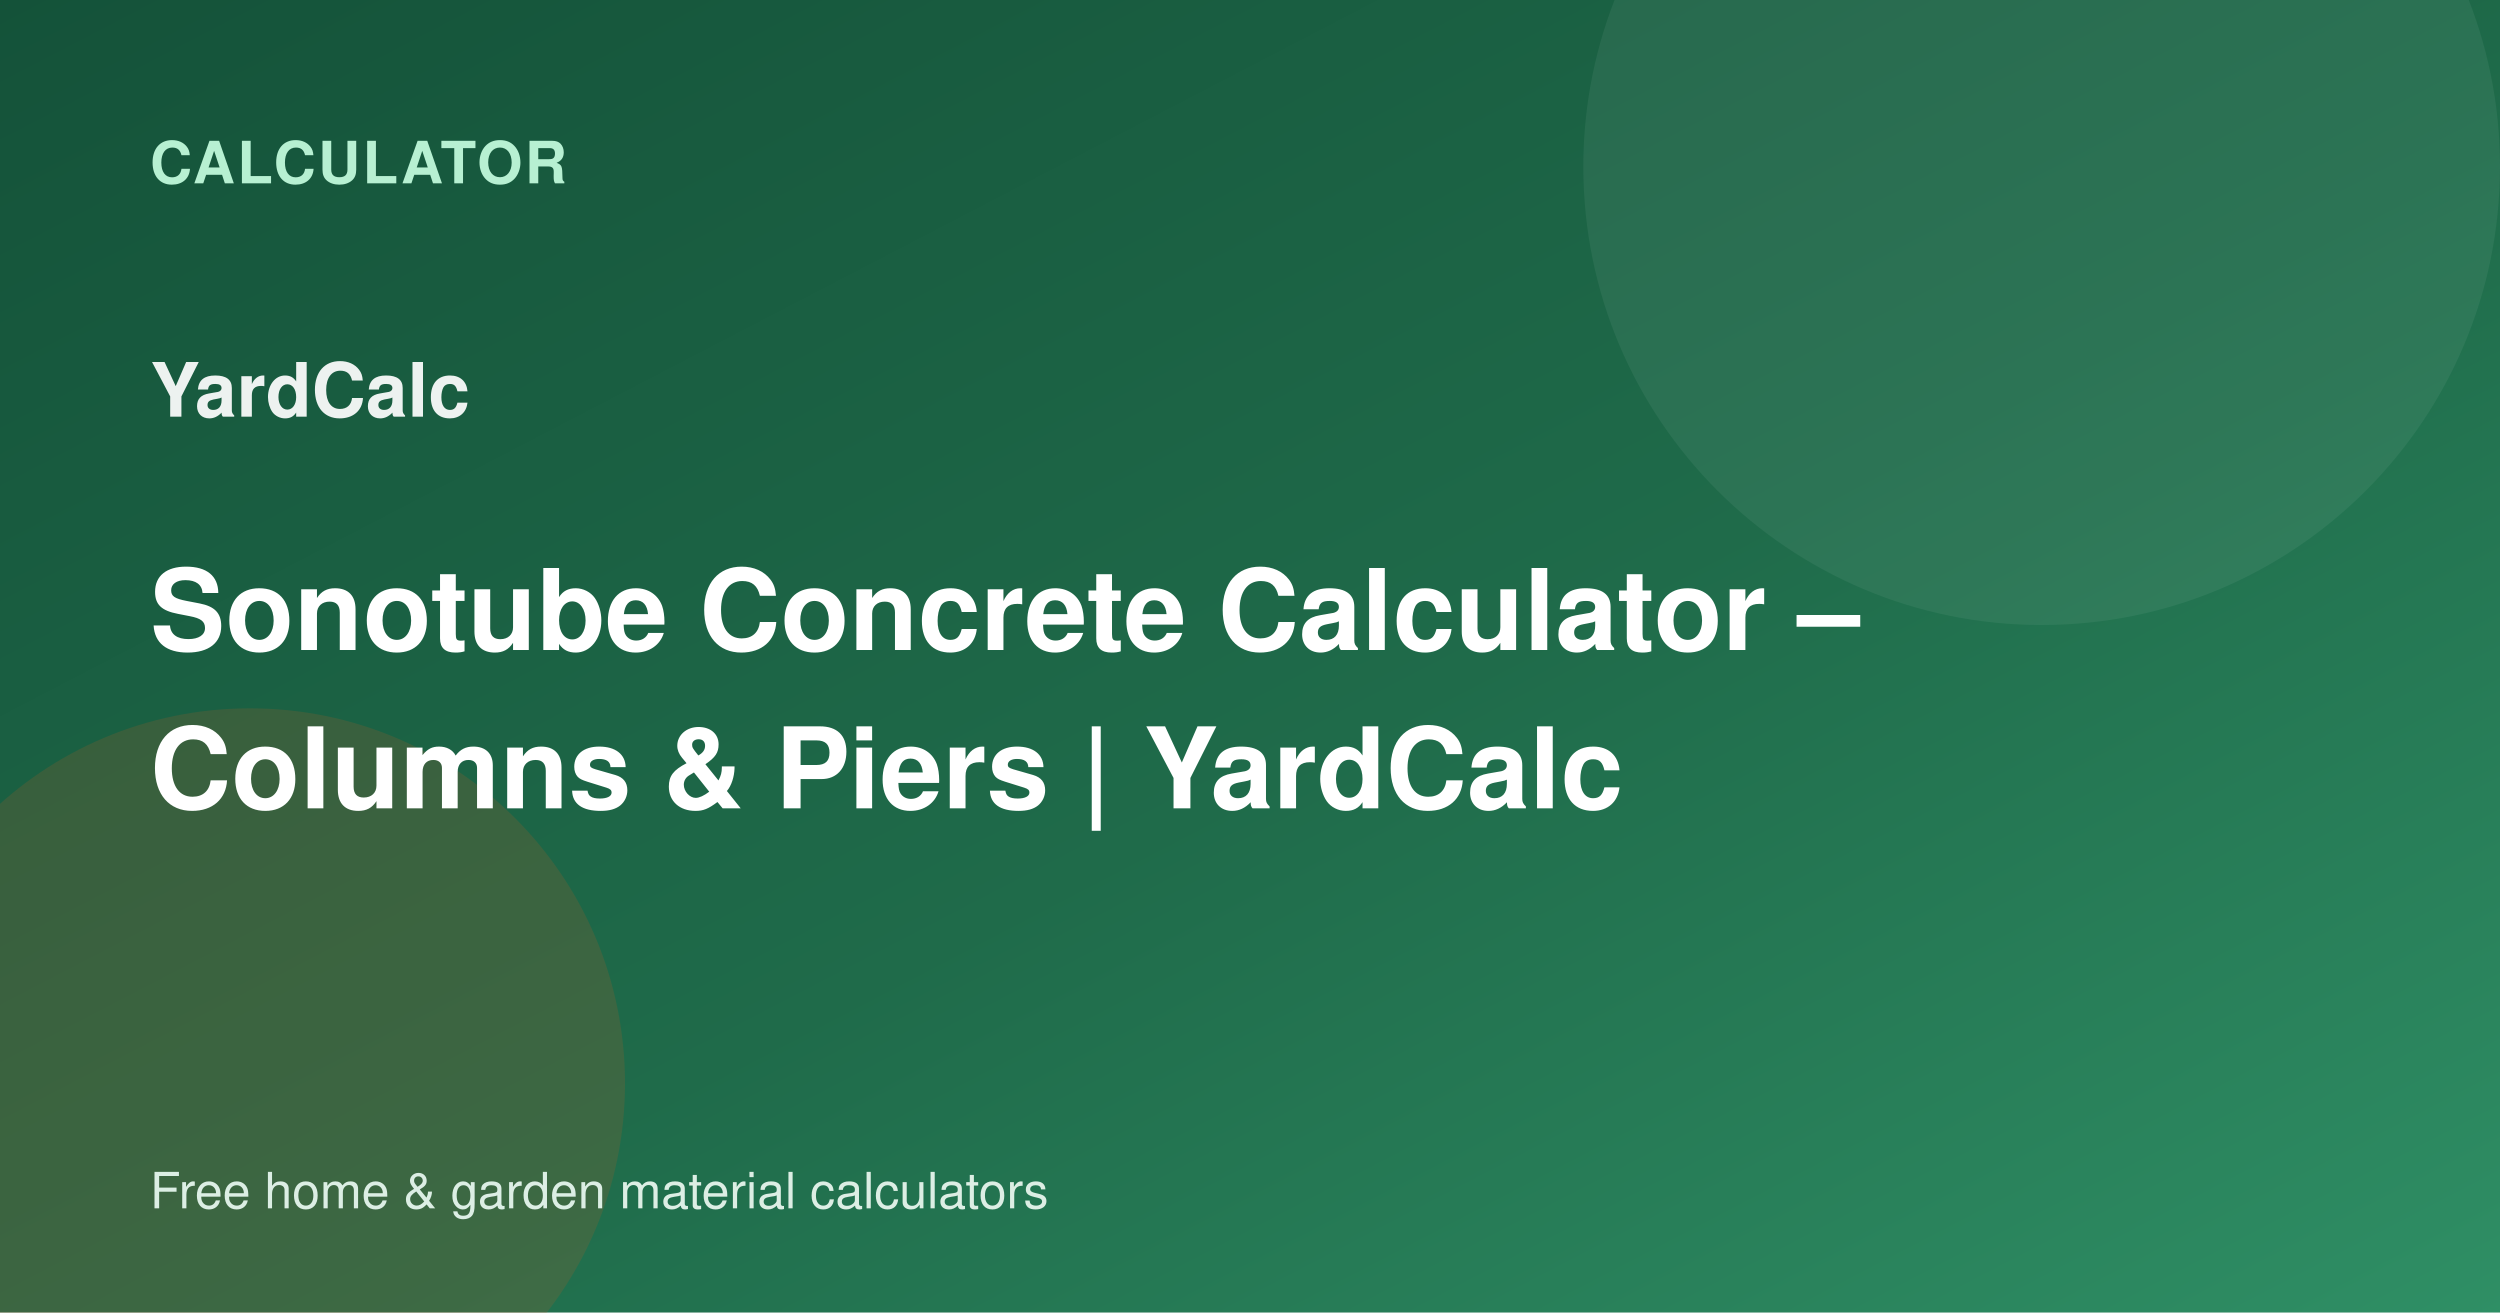
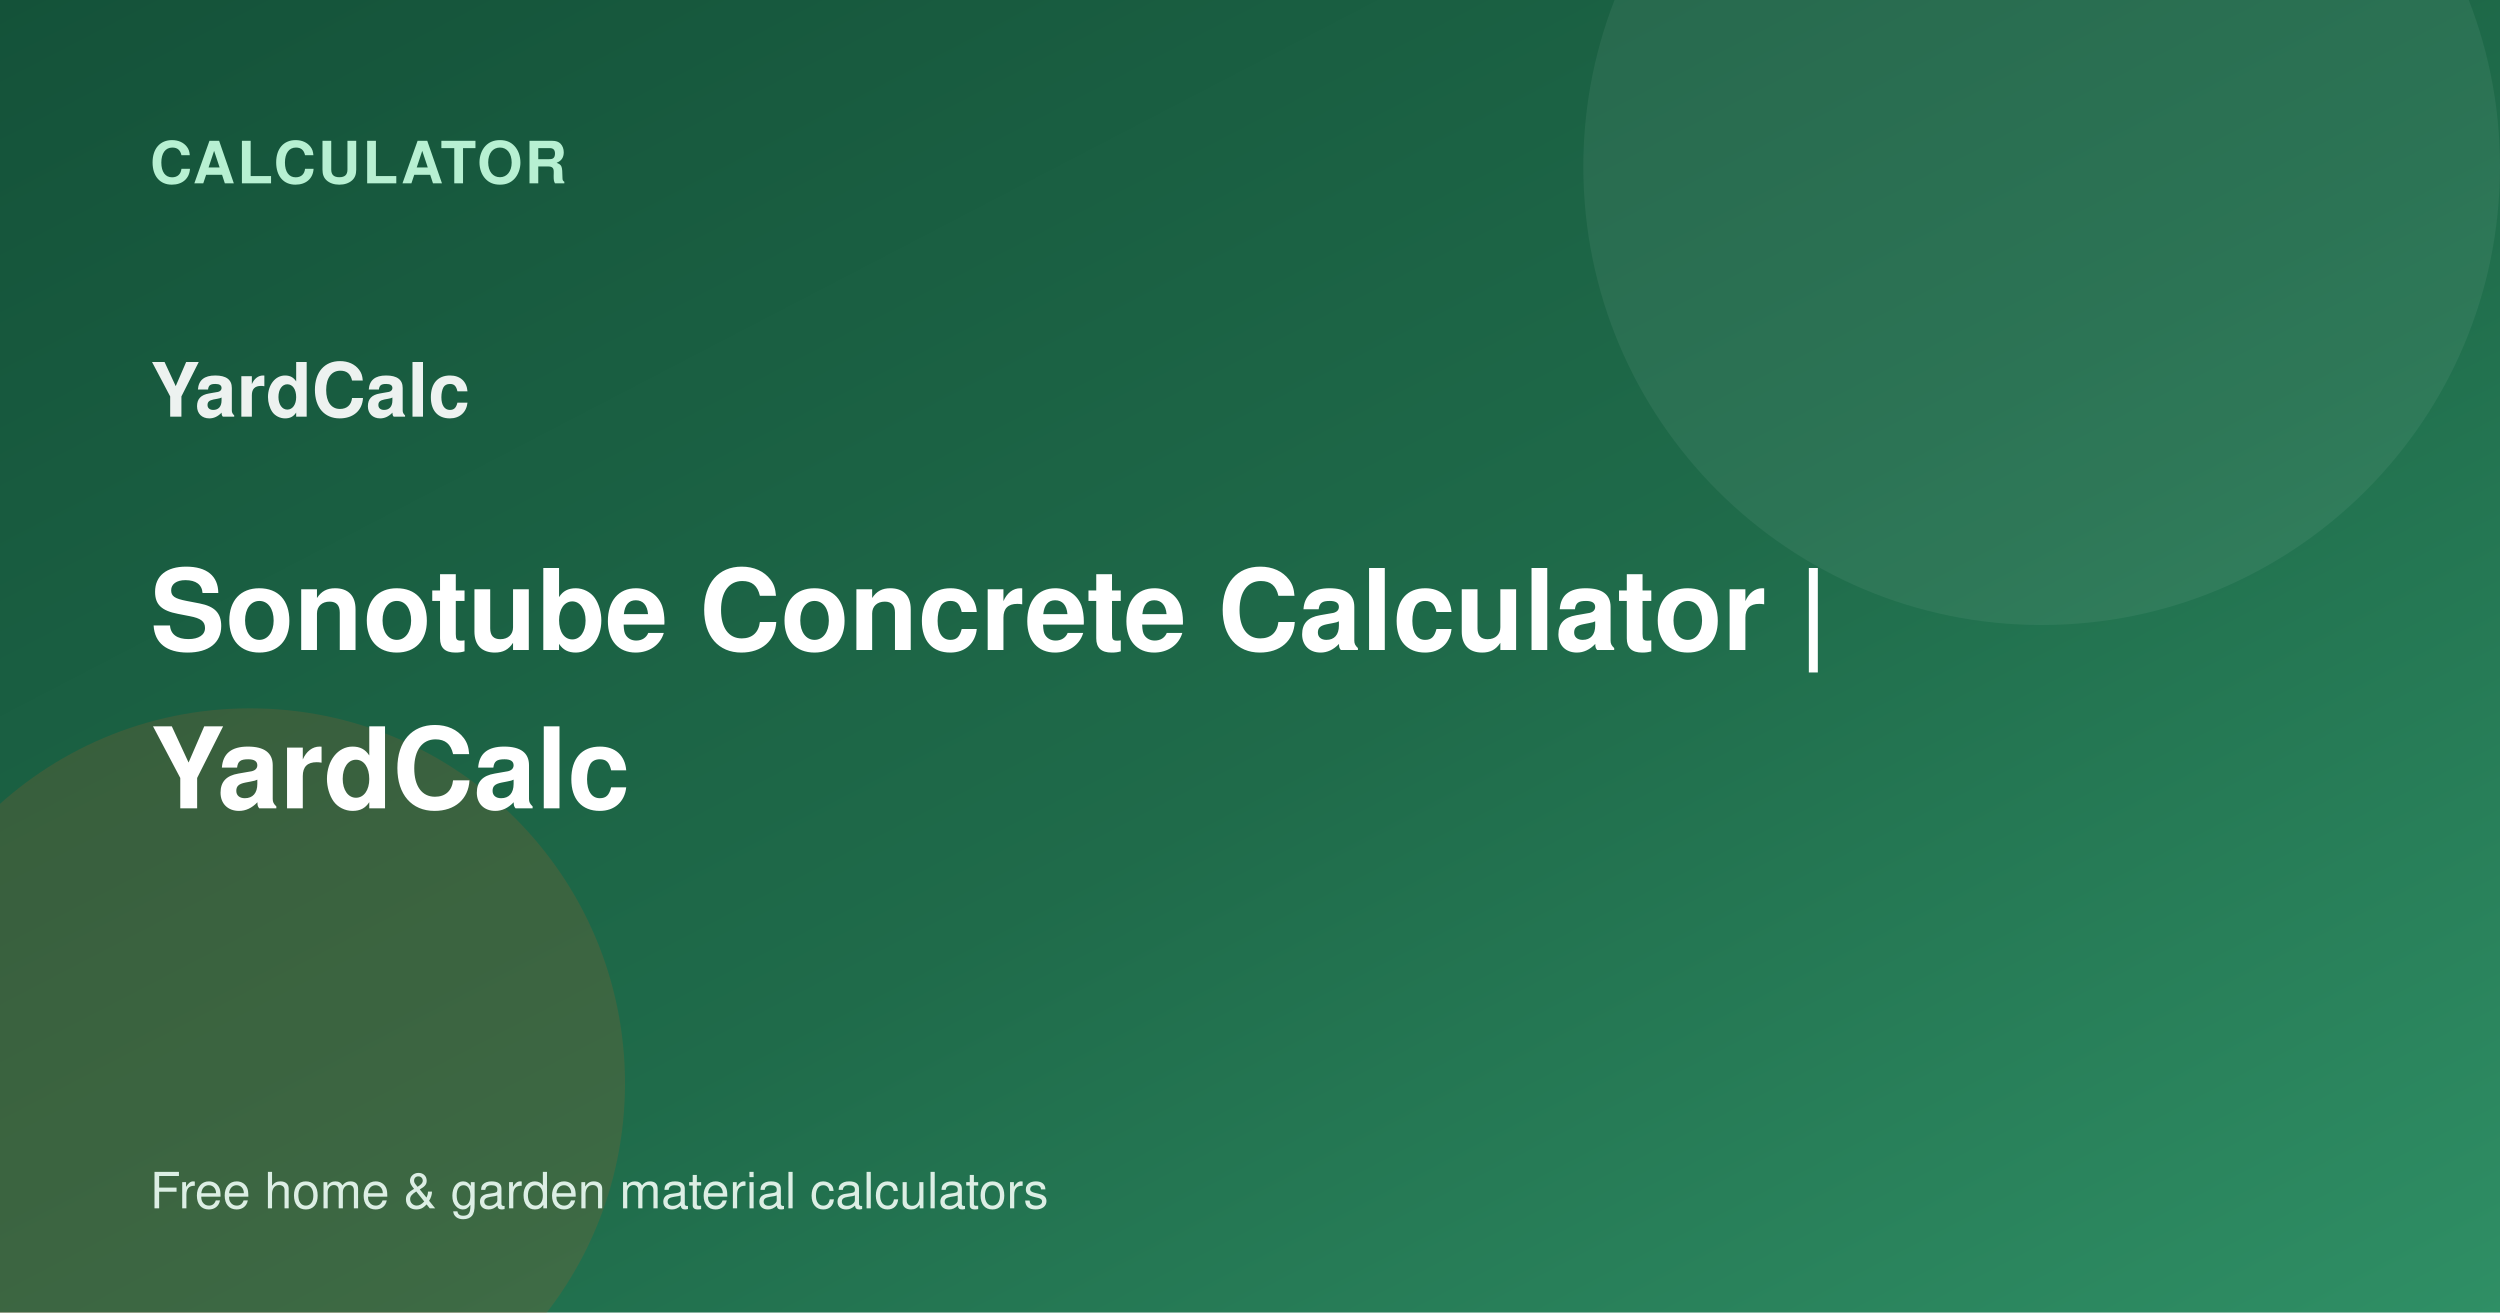
<svg xmlns="http://www.w3.org/2000/svg" width="1200" height="630" viewBox="0 0 1200 630">
  <defs>
    <linearGradient id="bg" x1="0" y1="0" x2="1" y2="1">
      <stop offset="0%" stop-color="#145239" />
      <stop offset="55%" stop-color="#1f6b4a" />
      <stop offset="100%" stop-color="#2f8f65" />
    </linearGradient>
  </defs>
  <rect width="1200" height="630" fill="url(#bg)" />
  <circle cx="980" cy="80" r="220" fill="#ffffff" fill-opacity="0.06" />
  <circle cx="120" cy="520" r="180" fill="#c45c26" fill-opacity="0.18" />
  <text x="72" y="88" font-family="ui-sans-serif, system-ui, Segoe UI, Helvetica, Arial, sans-serif" font-size="28" font-weight="600" fill="#b7f0d2" letter-spacing="0.04em">CALCULATOR</text>
  <text x="72" y="200" font-family="ui-sans-serif, system-ui, Segoe UI, Helvetica, Arial, sans-serif" font-size="36" font-weight="700" fill="#ffffff" fill-opacity="0.92">YardCalc</text>
-   <text x="72" y="312" font-family="ui-sans-serif, system-ui, Segoe UI, Helvetica, Arial, sans-serif" font-size="54" font-weight="700" fill="#ffffff">Sonotube Concrete Calculator –</text>
-   <text x="72" y="388" font-family="ui-sans-serif, system-ui, Segoe UI, Helvetica, Arial, sans-serif" font-size="54" font-weight="700" fill="#ffffff">Columns &amp; Piers | YardCalc</text>
+   <text x="72" y="312" font-family="ui-sans-serif, system-ui, Segoe UI, Helvetica, Arial, sans-serif" font-size="54" font-weight="700" fill="#ffffff">Sonotube Concrete Calculator |</text>
+   <text x="72" y="388" font-family="ui-sans-serif, system-ui, Segoe UI, Helvetica, Arial, sans-serif" font-size="54" font-weight="700" fill="#ffffff">YardCalc</text>
  <text x="72" y="580" font-family="ui-sans-serif, system-ui, Segoe UI, Helvetica, Arial, sans-serif" font-size="24" fill="#dceee4">Free home &amp; garden material calculators</text>
</svg>
